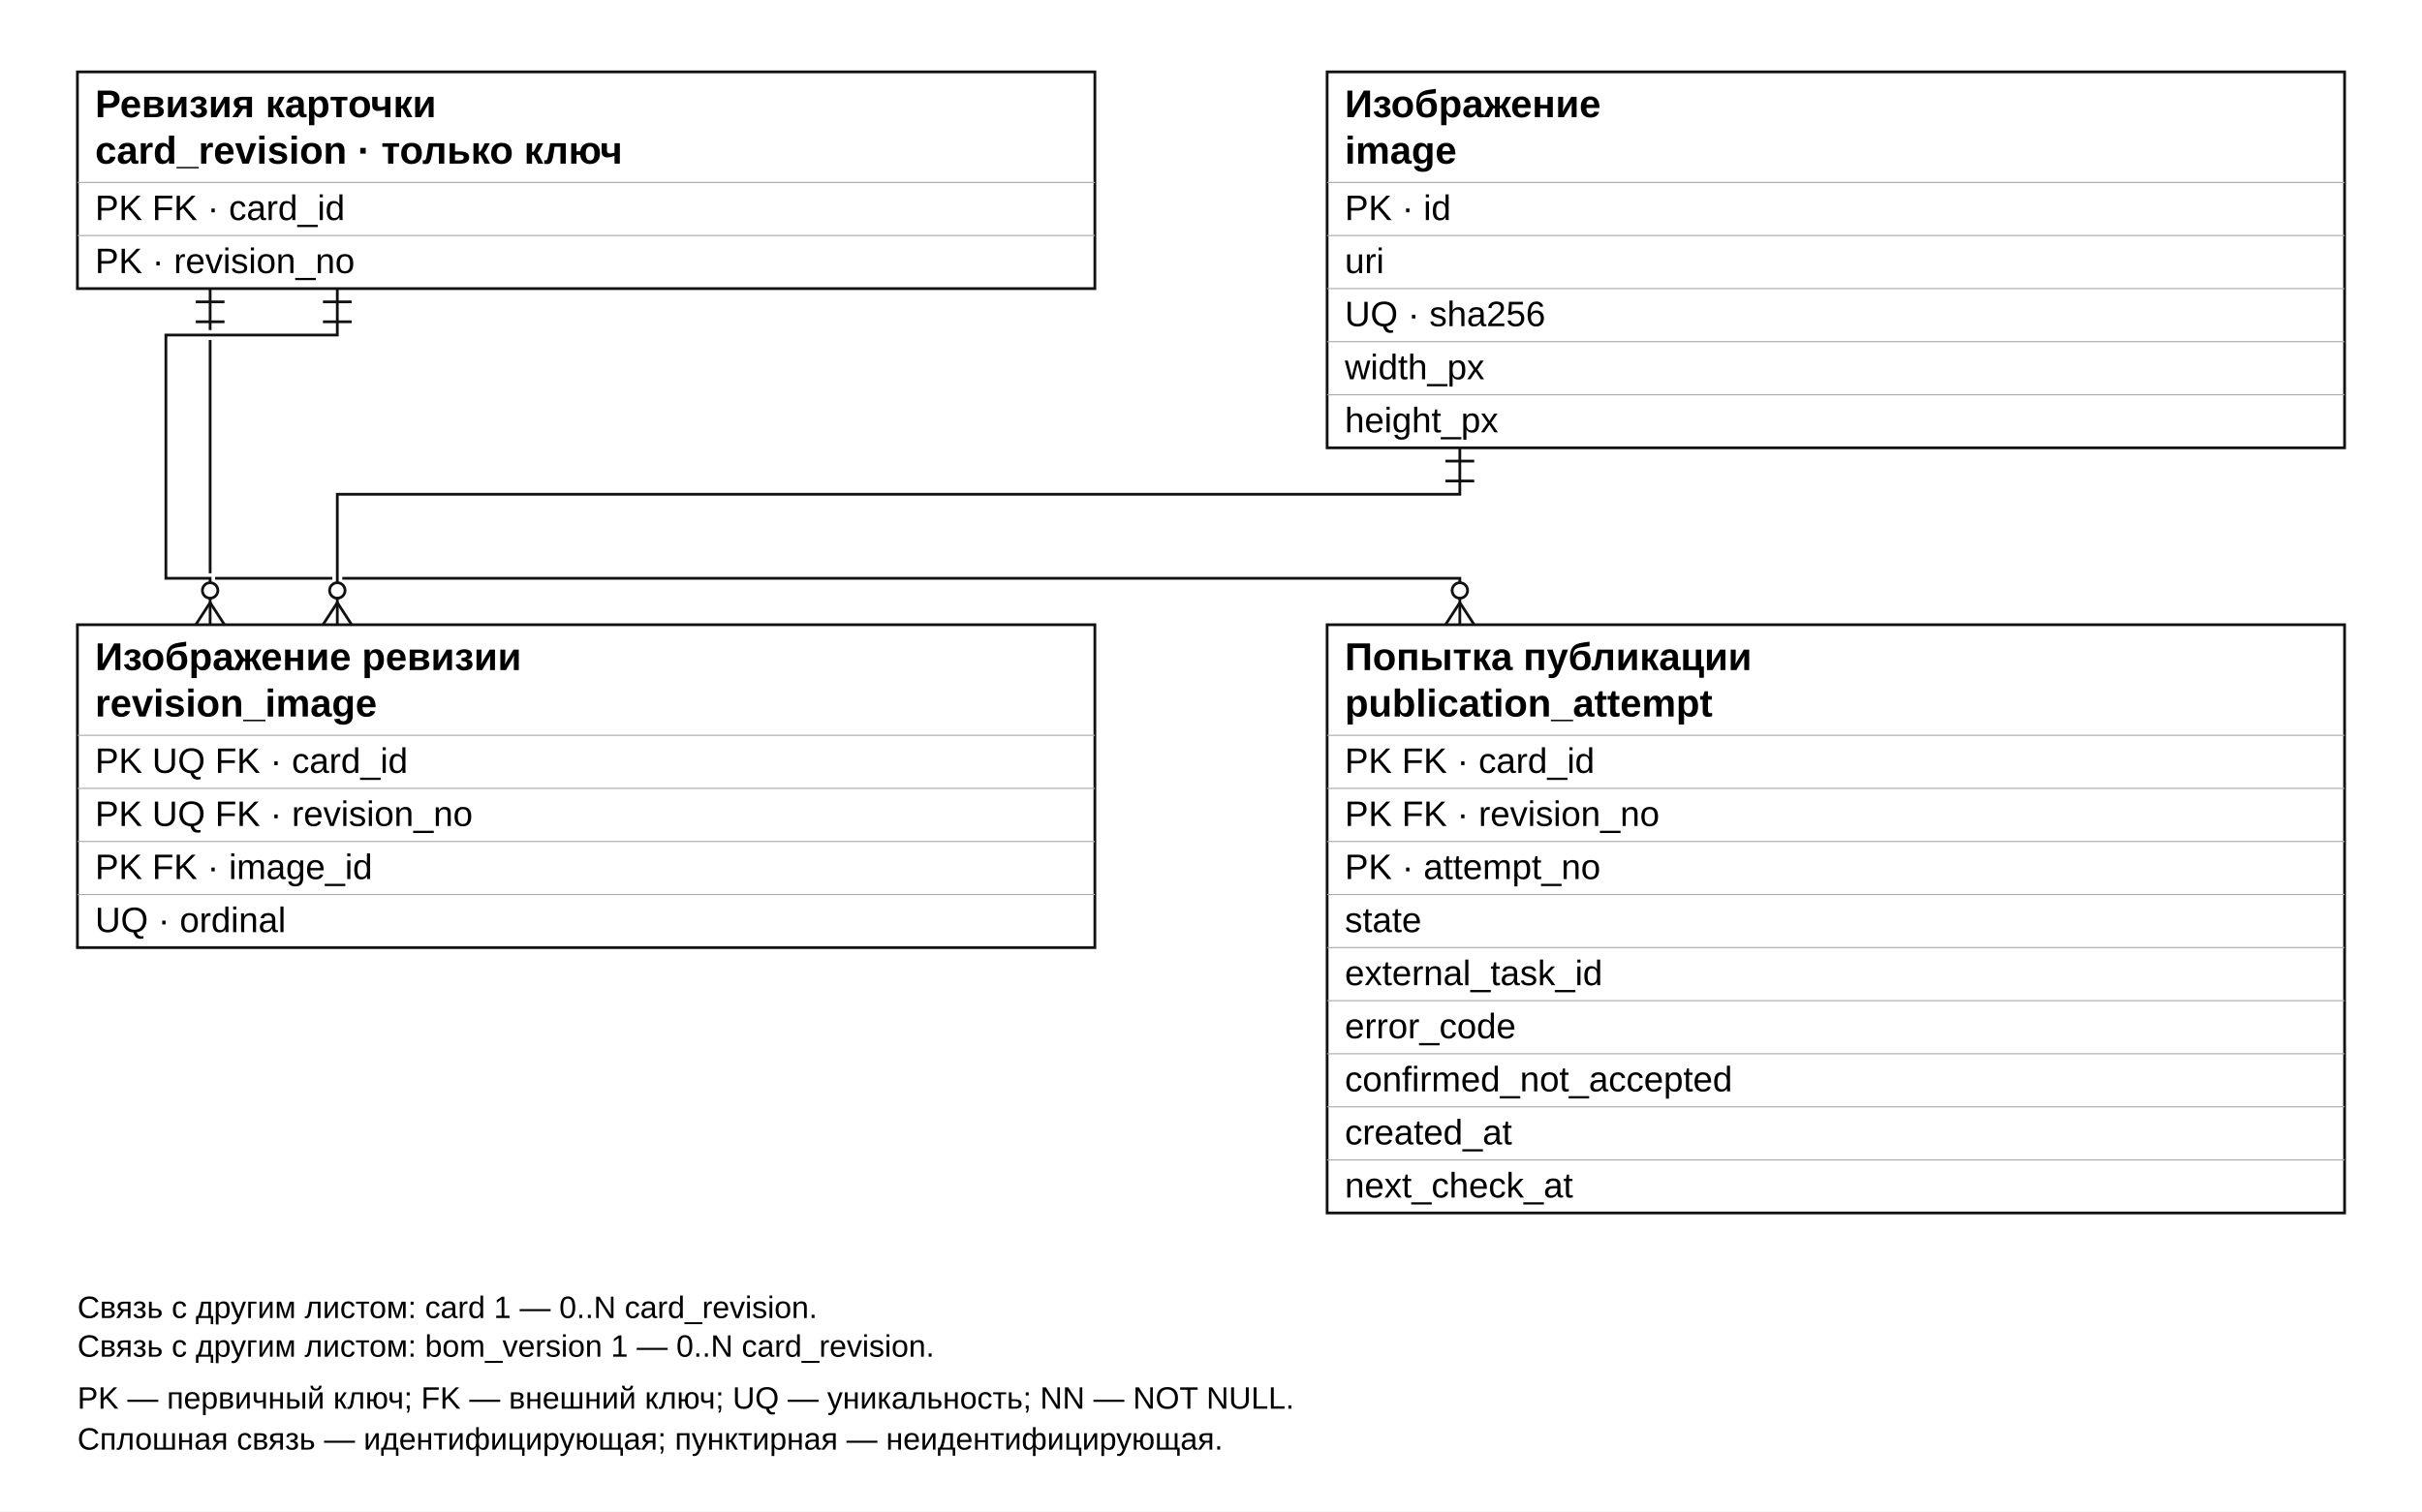
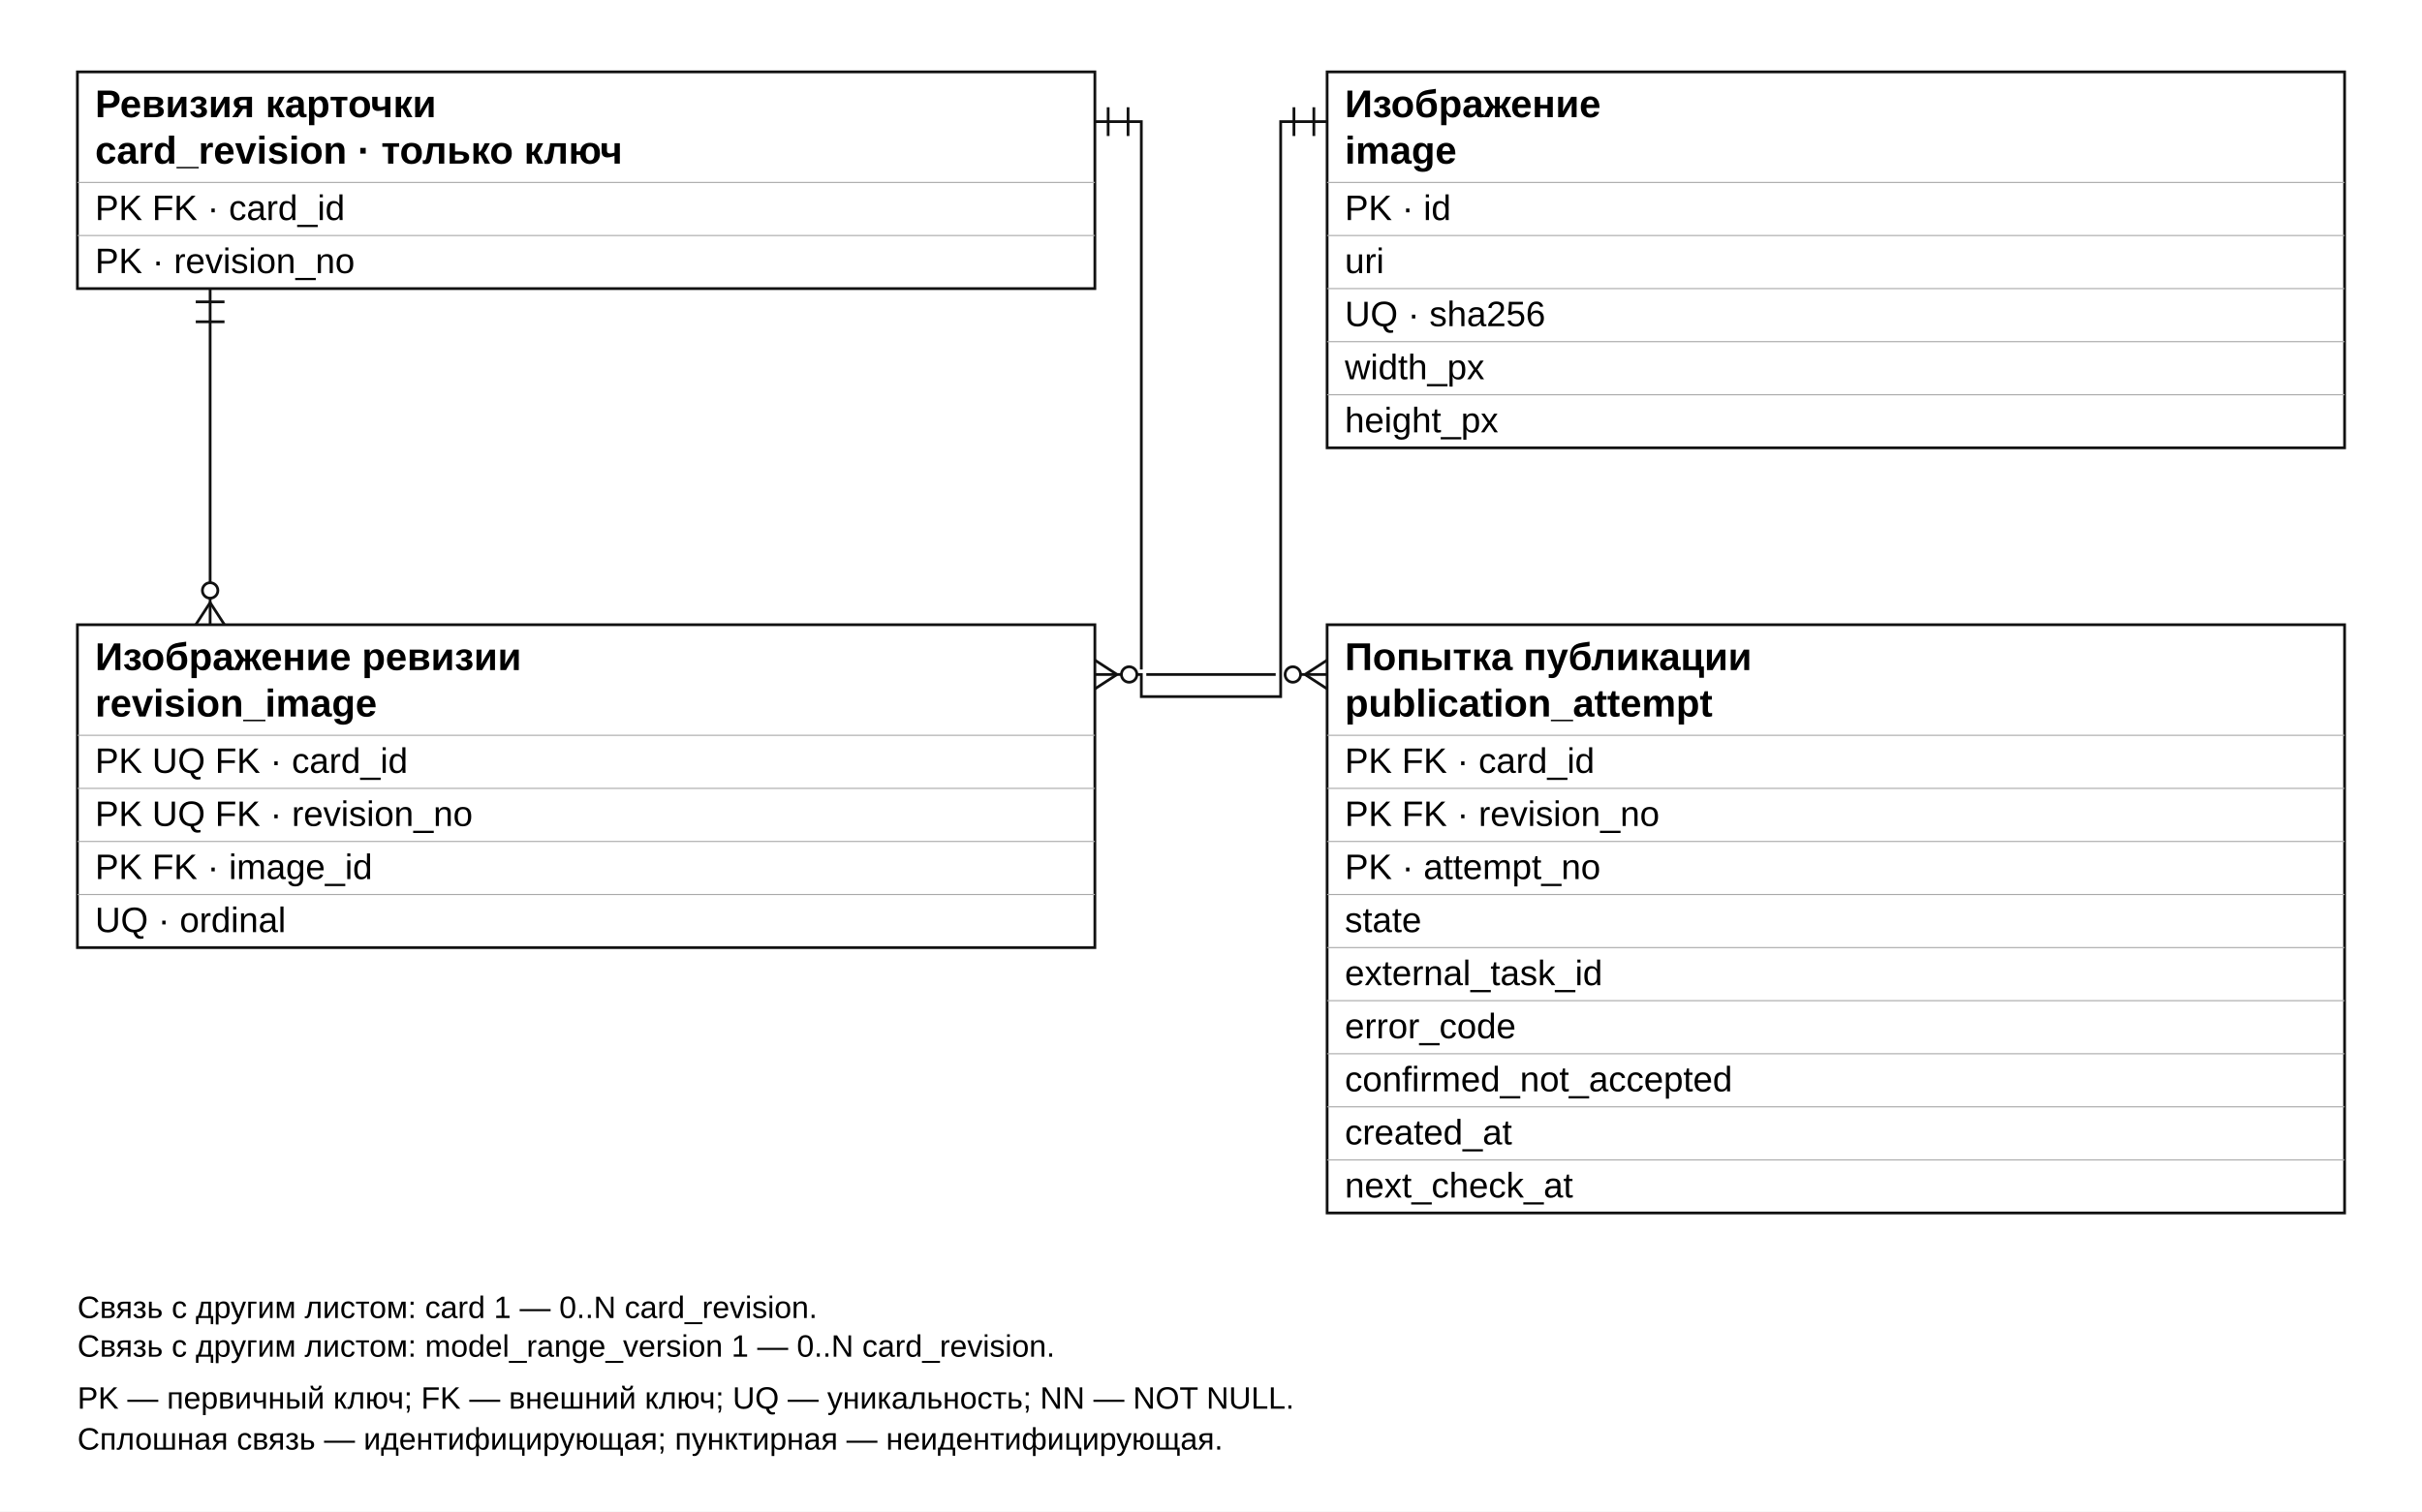
<svg xmlns="http://www.w3.org/2000/svg" width="2190" height="1367">
  <rect width="2190" height="1367" fill="white" />
-   <path d="M190 261L190 303L190 523L1320 523L1320 565" fill="none" stroke="white" stroke-width="9" />
-   <path d="M190 261L190 303L190 523L1320 523L1320 565" fill="none" stroke="#111" stroke-width="2.5" />
-   <path d="M305 261L305 303L150 303L150 523L190 523L190 565" fill="none" stroke="white" stroke-width="9" />
-   <path d="M305 261L305 303L150 303L150 523L190 523L190 565" fill="none" stroke="#111" stroke-width="2.5" />
-   <path d="M1320 405L1320 447L305 447L305 523L305 565" fill="none" stroke="white" stroke-width="9" />
-   <path d="M1320 405L1320 447L305 447L305 523L305 565" fill="none" stroke="#111" stroke-width="2.5" />
+   <path d="M990 110L1032 110L1032 610L1200 610" fill="none" stroke="white" stroke-width="9" />
+   <path d="M990 110L1032 110L1032 610L1200 610" fill="none" stroke="#111" stroke-width="2.5" />
+   <path d="M190 261L190 565" fill="none" stroke="white" stroke-width="9" />
+   <path d="M190 261L190 565" fill="none" stroke="#111" stroke-width="2.5" />
+   <path d="M1200 110L1158 110L1158 630L1032 630L1032 610L990 610" fill="none" stroke="white" stroke-width="9" />
+   <path d="M1200 110L1158 110L1158 630L1032 630L1032 610L990 610" fill="none" stroke="#111" stroke-width="2.5" />
  <rect x="70" y="65" width="920" height="196" fill="white" stroke="#111" stroke-width="2.5" />
  <text x="86" y="106" font-family="Arial" font-size="35" font-weight="bold">Ревизия карточки</text>
  <text x="86" y="148" font-family="Arial" font-size="35" font-weight="bold">card_revision · только ключ</text>
  <path d="M70 165h920" stroke="#aaa" stroke-width="1" />
  <text x="86" y="199" font-family="Arial" font-size="32" font-weight="normal">PK FK · card_id</text>
  <path d="M70 213h920" stroke="#aaa" stroke-width="1" />
  <text x="86" y="247" font-family="Arial" font-size="32" font-weight="normal">PK · revision_no</text>
  <rect x="1200" y="65" width="920" height="340" fill="white" stroke="#111" stroke-width="2.5" />
  <text x="1216" y="106" font-family="Arial" font-size="35" font-weight="bold">Изображение</text>
  <text x="1216" y="148" font-family="Arial" font-size="35" font-weight="bold">image</text>
  <path d="M1200 165h920" stroke="#aaa" stroke-width="1" />
  <text x="1216" y="199" font-family="Arial" font-size="32" font-weight="normal">PK · id</text>
  <path d="M1200 213h920" stroke="#aaa" stroke-width="1" />
  <text x="1216" y="247" font-family="Arial" font-size="32" font-weight="normal">uri</text>
  <path d="M1200 261h920" stroke="#aaa" stroke-width="1" />
  <text x="1216" y="295" font-family="Arial" font-size="32" font-weight="normal">UQ · sha256</text>
  <path d="M1200 309h920" stroke="#aaa" stroke-width="1" />
  <text x="1216" y="343" font-family="Arial" font-size="32" font-weight="normal">width_px</text>
  <path d="M1200 357h920" stroke="#aaa" stroke-width="1" />
  <text x="1216" y="391" font-family="Arial" font-size="32" font-weight="normal">height_px</text>
  <rect x="70" y="565" width="920" height="292" fill="white" stroke="#111" stroke-width="2.5" />
  <text x="86" y="606" font-family="Arial" font-size="35" font-weight="bold">Изображение ревизии</text>
  <text x="86" y="648" font-family="Arial" font-size="35" font-weight="bold">revision_image</text>
  <path d="M70 665h920" stroke="#aaa" stroke-width="1" />
  <text x="86" y="699" font-family="Arial" font-size="32" font-weight="normal">PK UQ FK · card_id</text>
  <path d="M70 713h920" stroke="#aaa" stroke-width="1" />
  <text x="86" y="747" font-family="Arial" font-size="32" font-weight="normal">PK UQ FK · revision_no</text>
  <path d="M70 761h920" stroke="#aaa" stroke-width="1" />
  <text x="86" y="795" font-family="Arial" font-size="32" font-weight="normal">PK FK · image_id</text>
  <path d="M70 809h920" stroke="#aaa" stroke-width="1" />
  <text x="86" y="843" font-family="Arial" font-size="32" font-weight="normal">UQ · ordinal</text>
  <rect x="1200" y="565" width="920" height="532" fill="white" stroke="#111" stroke-width="2.5" />
  <text x="1216" y="606" font-family="Arial" font-size="35" font-weight="bold">Попытка публикации</text>
  <text x="1216" y="648" font-family="Arial" font-size="35" font-weight="bold">publication_attempt</text>
  <path d="M1200 665h920" stroke="#aaa" stroke-width="1" />
  <text x="1216" y="699" font-family="Arial" font-size="32" font-weight="normal">PK FK · card_id</text>
  <path d="M1200 713h920" stroke="#aaa" stroke-width="1" />
  <text x="1216" y="747" font-family="Arial" font-size="32" font-weight="normal">PK FK · revision_no</text>
  <path d="M1200 761h920" stroke="#aaa" stroke-width="1" />
  <text x="1216" y="795" font-family="Arial" font-size="32" font-weight="normal">PK · attempt_no</text>
  <path d="M1200 809h920" stroke="#aaa" stroke-width="1" />
  <text x="1216" y="843" font-family="Arial" font-size="32" font-weight="normal">state</text>
  <path d="M1200 857h920" stroke="#aaa" stroke-width="1" />
  <text x="1216" y="891" font-family="Arial" font-size="32" font-weight="normal">external_task_id</text>
  <path d="M1200 905h920" stroke="#aaa" stroke-width="1" />
  <text x="1216" y="939" font-family="Arial" font-size="32" font-weight="normal">error_code</text>
  <path d="M1200 953h920" stroke="#aaa" stroke-width="1" />
  <text x="1216" y="987" font-family="Arial" font-size="32" font-weight="normal">confirmed_not_accepted</text>
  <path d="M1200 1001h920" stroke="#aaa" stroke-width="1" />
  <text x="1216" y="1035" font-family="Arial" font-size="32" font-weight="normal">created_at</text>
  <path d="M1200 1049h920" stroke="#aaa" stroke-width="1" />
  <text x="1216" y="1083" font-family="Arial" font-size="32" font-weight="normal">next_check_at</text>
+   <path d="M1002 97L1002 123" stroke="#111" stroke-width="2.5" />
+   <path d="M1020 97L1020 123" stroke="#111" stroke-width="2.5" />
+   <path d="M1180 610L1200 597" stroke="#111" stroke-width="2.5" />
+   <path d="M1180 610L1200 623" stroke="#111" stroke-width="2.5" />
+   <circle cx="1169" cy="610" r="7" fill="white" stroke="#111" stroke-width="2.5" />
  <path d="M203 273L177 273" stroke="#111" stroke-width="2.5" />
  <path d="M203 291L177 291" stroke="#111" stroke-width="2.5" />
-   <path d="M1320 545L1333 565" stroke="#111" stroke-width="2.5" />
-   <path d="M1320 545L1307 565" stroke="#111" stroke-width="2.5" />
-   <circle cx="1320" cy="534" r="7" fill="white" stroke="#111" stroke-width="2.5" />
-   <path d="M318 273L292 273" stroke="#111" stroke-width="2.5" />
-   <path d="M318 291L292 291" stroke="#111" stroke-width="2.5" />
  <path d="M190 545L203 565" stroke="#111" stroke-width="2.5" />
  <path d="M190 545L177 565" stroke="#111" stroke-width="2.5" />
  <circle cx="190" cy="534" r="7" fill="white" stroke="#111" stroke-width="2.5" />
-   <path d="M1333 417L1307 417" stroke="#111" stroke-width="2.5" />
-   <path d="M1333 435L1307 435" stroke="#111" stroke-width="2.5" />
-   <path d="M305 545L318 565" stroke="#111" stroke-width="2.5" />
-   <path d="M305 545L292 565" stroke="#111" stroke-width="2.5" />
-   <circle cx="305" cy="534" r="7" fill="white" stroke="#111" stroke-width="2.5" />
+   <path d="M1188 123L1188 97" stroke="#111" stroke-width="2.5" />
+   <path d="M1170 123L1170 97" stroke="#111" stroke-width="2.5" />
+   <path d="M1010 610L990 623" stroke="#111" stroke-width="2.5" />
+   <path d="M1010 610L990 597" stroke="#111" stroke-width="2.5" />
+   <circle cx="1021" cy="610" r="7" fill="white" stroke="#111" stroke-width="2.5" />
  <text x="70" y="1192" font-family="Arial" font-size="28" font-weight="normal">Связь с другим листом: card 1 — 0..N card_revision.</text>
-   <text x="70" y="1227" font-family="Arial" font-size="28" font-weight="normal">Связь с другим листом: bom_version 1 — 0..N card_revision.</text>
+   <text x="70" y="1227" font-family="Arial" font-size="28" font-weight="normal">Связь с другим листом: model_range_version 1 — 0..N card_revision.</text>
  <text x="70" y="1274" font-family="Arial" font-size="28" font-weight="normal">PK — первичный ключ; FK — внешний ключ; UQ — уникальность; NN — NOT NULL.</text>
  <text x="70" y="1311" font-family="Arial" font-size="28" font-weight="normal">Сплошная связь — идентифицирующая; пунктирная — неидентифицирующая.</text>
</svg>
